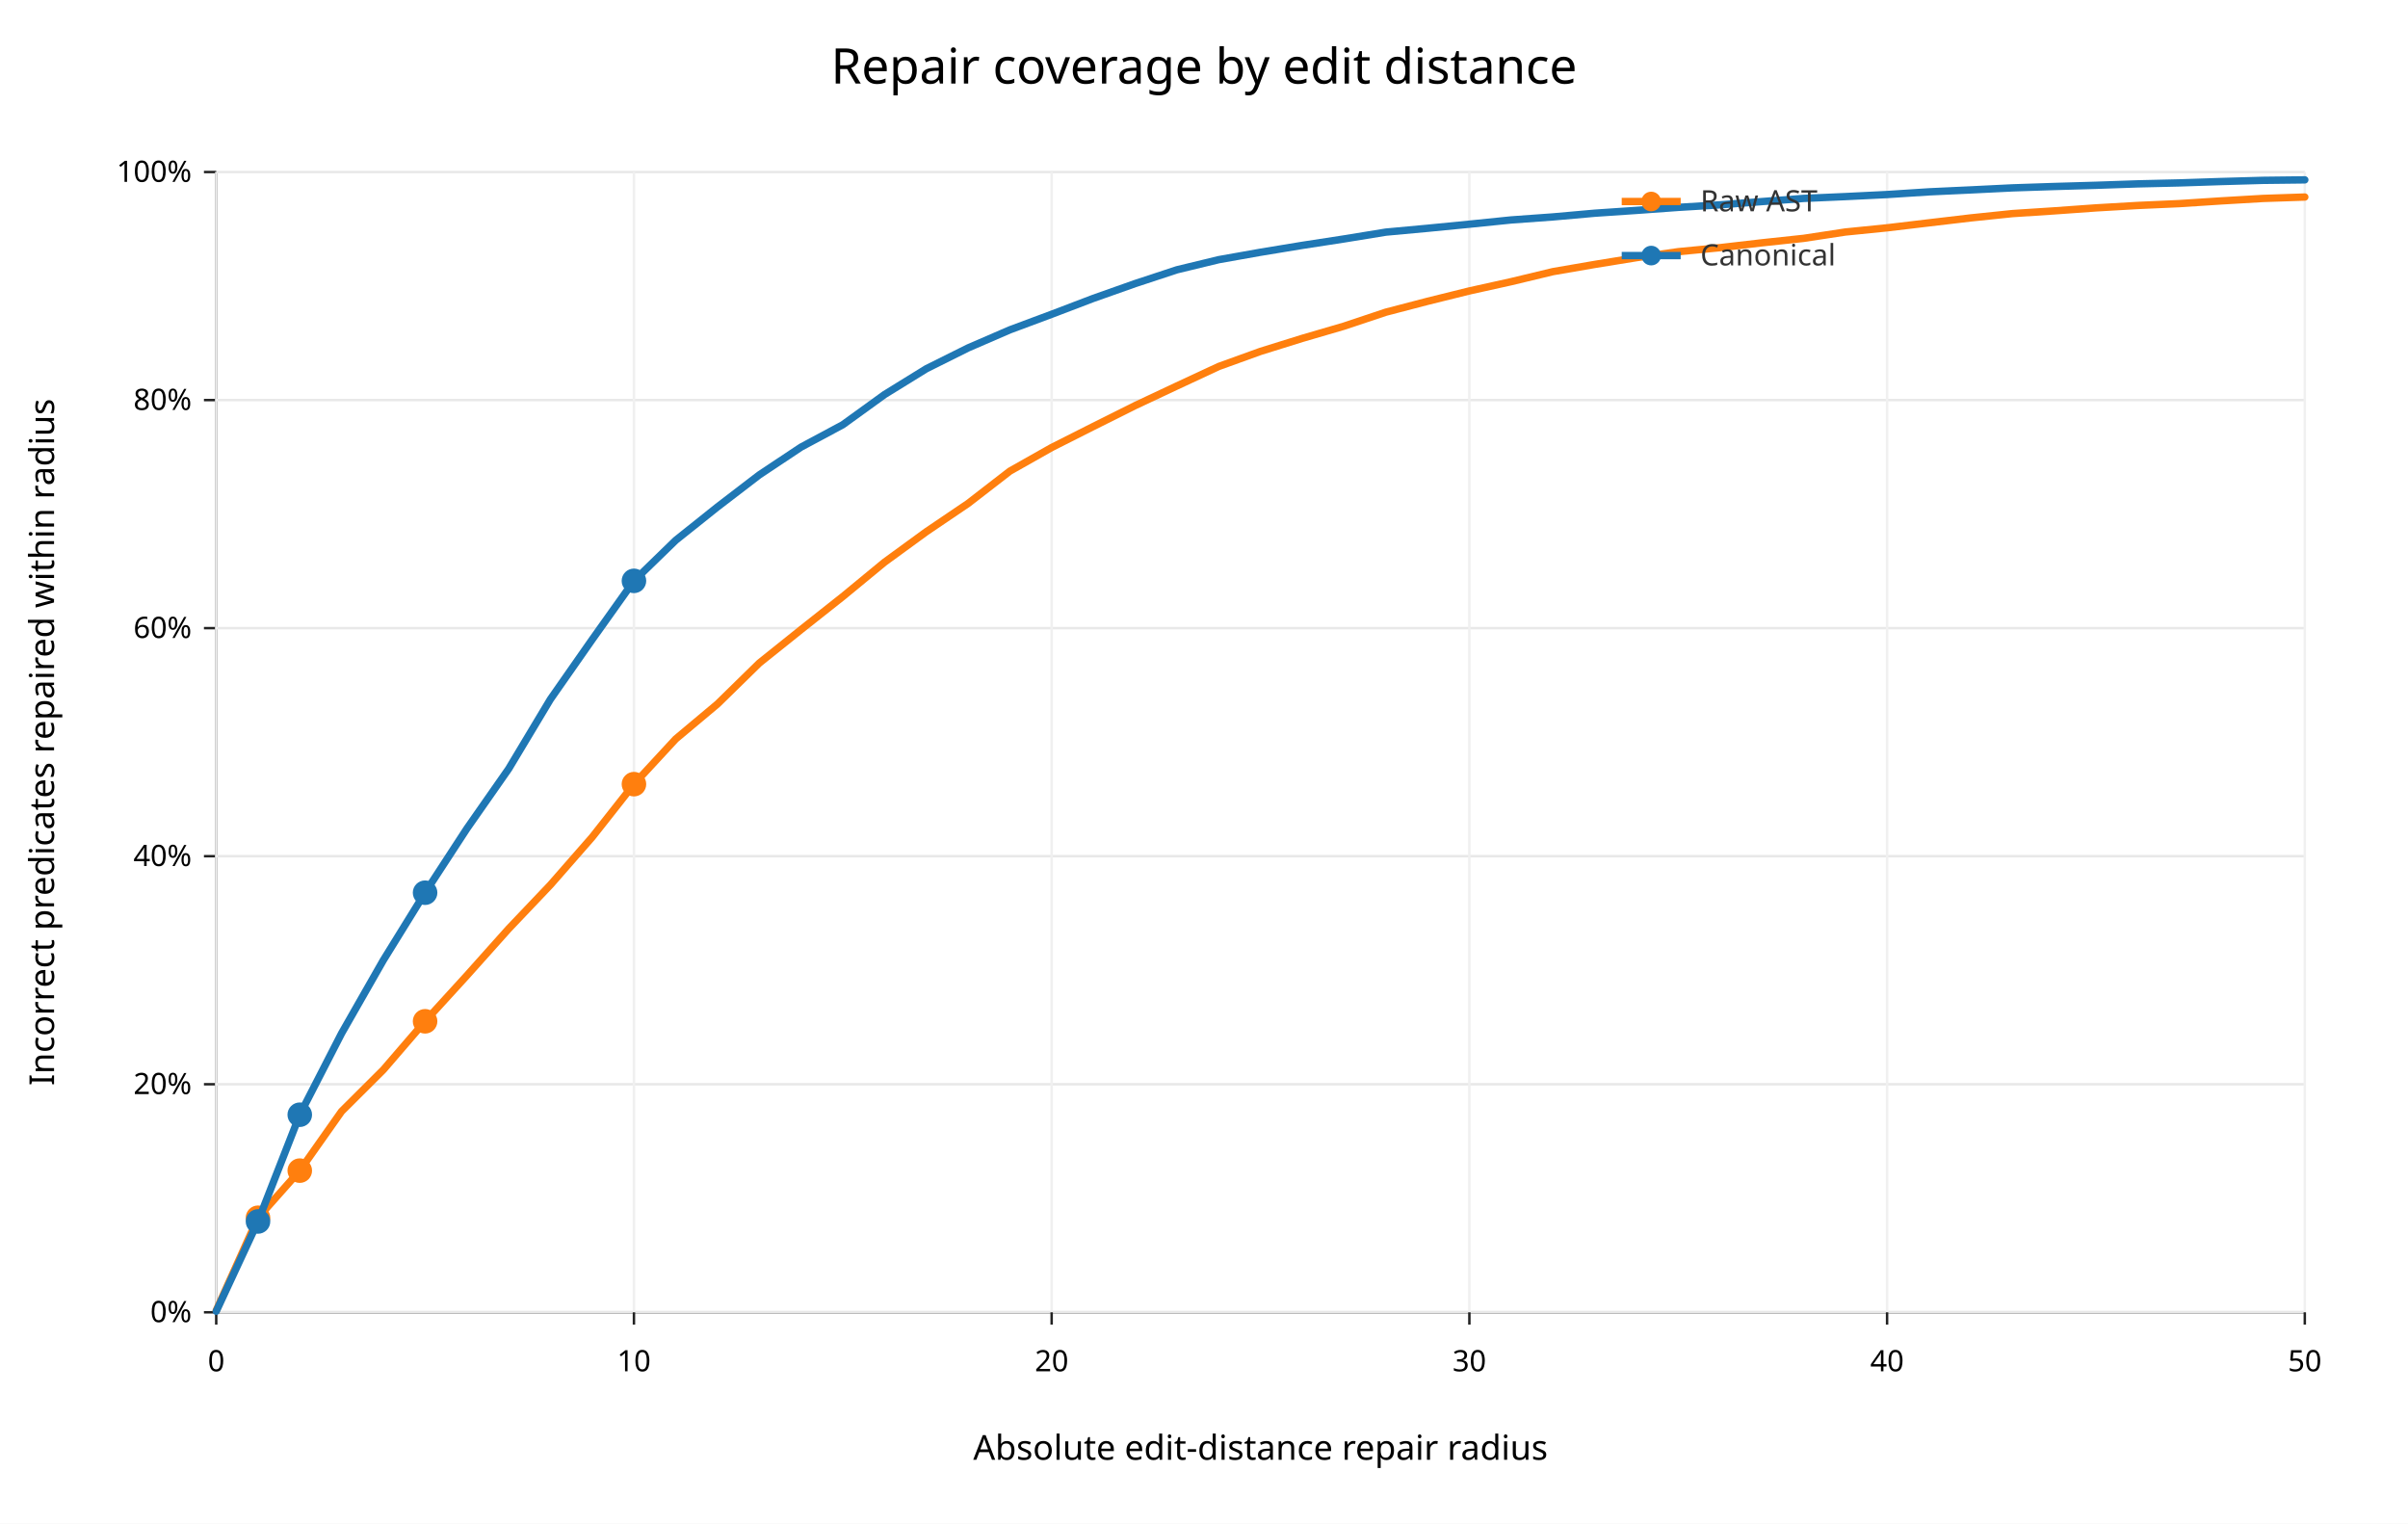
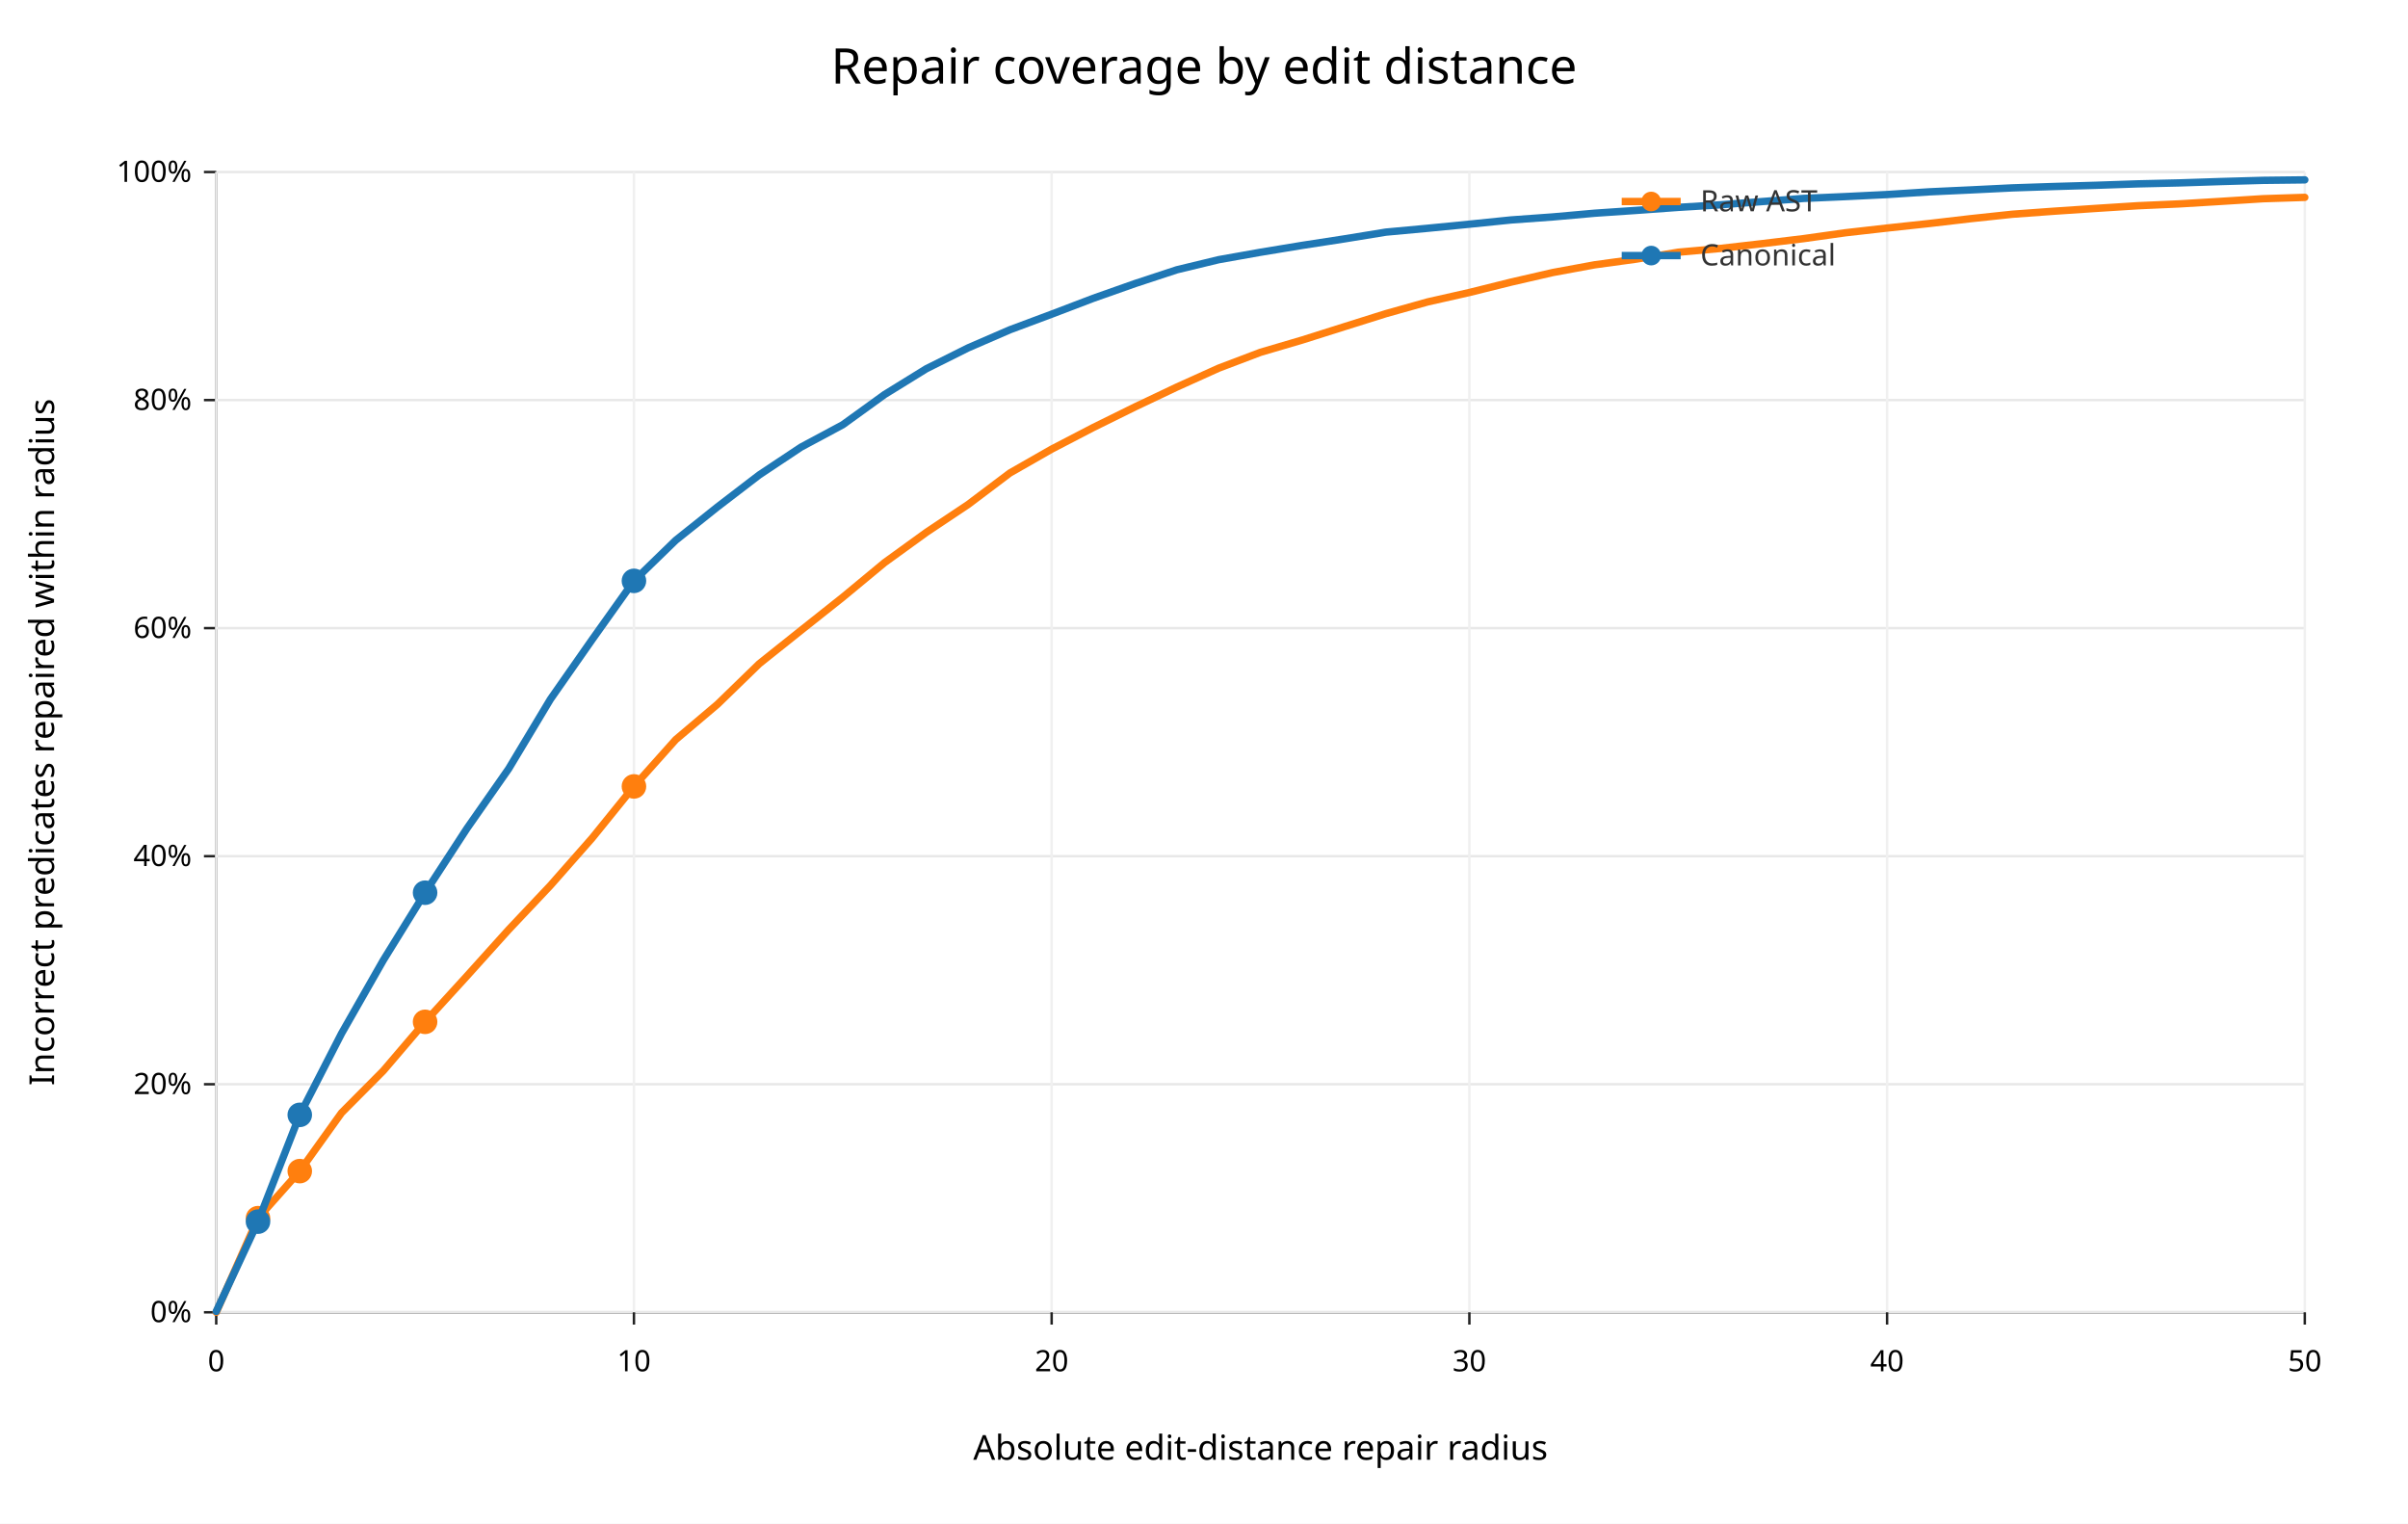
<svg xmlns="http://www.w3.org/2000/svg" width="980" height="620" viewBox="0 0 980 620">
  <rect width="100%" height="100%" fill="white" />
  <text x="490" y="34" text-anchor="middle" font-family="sans-serif" font-size="20">Repair coverage by edit distance</text>
  <line x1="88" y1="534" x2="938" y2="534" stroke="#222" stroke-width="1" />
  <line x1="88" y1="70" x2="88" y2="534" stroke="#222" stroke-width="1" />
  <line x1="88" y1="534" x2="938" y2="534" stroke="#e8e8e8" />
  <line x1="83" y1="534" x2="88" y2="534" stroke="#222" />
  <text x="78" y="538" text-anchor="end" font-family="sans-serif" font-size="12">0%</text>
  <line x1="88" y1="441.2" x2="938" y2="441.2" stroke="#e8e8e8" />
  <line x1="83" y1="441.2" x2="88" y2="441.2" stroke="#222" />
  <text x="78" y="445.2" text-anchor="end" font-family="sans-serif" font-size="12">20%</text>
  <line x1="88" y1="348.4" x2="938" y2="348.4" stroke="#e8e8e8" />
  <line x1="83" y1="348.4" x2="88" y2="348.4" stroke="#222" />
  <text x="78" y="352.4" text-anchor="end" font-family="sans-serif" font-size="12">40%</text>
  <line x1="88" y1="255.6" x2="938" y2="255.6" stroke="#e8e8e8" />
  <line x1="83" y1="255.6" x2="88" y2="255.6" stroke="#222" />
  <text x="78" y="259.6" text-anchor="end" font-family="sans-serif" font-size="12">60%</text>
  <line x1="88" y1="162.8" x2="938" y2="162.8" stroke="#e8e8e8" />
  <line x1="83" y1="162.8" x2="88" y2="162.8" stroke="#222" />
  <text x="78" y="166.8" text-anchor="end" font-family="sans-serif" font-size="12">80%</text>
  <line x1="88" y1="70" x2="938" y2="70" stroke="#e8e8e8" />
  <line x1="83" y1="70" x2="88" y2="70" stroke="#222" />
  <text x="78" y="74" text-anchor="end" font-family="sans-serif" font-size="12">100%</text>
  <line x1="88" y1="70" x2="88" y2="534" stroke="#f0f0f0" />
  <line x1="88" y1="534" x2="88" y2="539" stroke="#222" />
  <text x="88" y="558" text-anchor="middle" font-family="sans-serif" font-size="12">0</text>
  <line x1="258" y1="70" x2="258" y2="534" stroke="#f0f0f0" />
  <line x1="258" y1="534" x2="258" y2="539" stroke="#222" />
  <text x="258" y="558" text-anchor="middle" font-family="sans-serif" font-size="12">10</text>
  <line x1="428" y1="70" x2="428" y2="534" stroke="#f0f0f0" />
  <line x1="428" y1="534" x2="428" y2="539" stroke="#222" />
  <text x="428" y="558" text-anchor="middle" font-family="sans-serif" font-size="12">20</text>
  <line x1="598" y1="70" x2="598" y2="534" stroke="#f0f0f0" />
  <line x1="598" y1="534" x2="598" y2="539" stroke="#222" />
  <text x="598" y="558" text-anchor="middle" font-family="sans-serif" font-size="12">30</text>
  <line x1="768" y1="70" x2="768" y2="534" stroke="#f0f0f0" />
  <line x1="768" y1="534" x2="768" y2="539" stroke="#222" />
  <text x="768" y="558" text-anchor="middle" font-family="sans-serif" font-size="12">40</text>
  <line x1="938" y1="70" x2="938" y2="534" stroke="#f0f0f0" />
  <line x1="938" y1="534" x2="938" y2="539" stroke="#222" />
  <text x="938" y="558" text-anchor="middle" font-family="sans-serif" font-size="12">50</text>
-   <path d="M 88 533.267 L 105 495.532 L 122 476.353 L 139 452.259 L 156 435.324 L 173 415.586 L 190 396.965 L 207 377.95 L 224 360.074 L 241 340.654 L 258 319.088 L 275 300.708 L 292 286.466 L 309 269.827 L 326 256.209 L 343 242.755 L 360 228.754 L 377 216.362 L 394 204.856 L 411 191.709 L 428 182.108 L 445 173.526 L 462 165.031 L 479 157.04 L 496 149.125 L 513 142.984 L 530 137.685 L 547 132.715 L 564 127.034 L 581 122.6 L 598 118.386 L 615 114.62 L 632 110.537 L 649 107.603 L 666 104.844 L 683 102.414 L 700 100.783 L 717 98.813 L 734 96.995 L 751 94.412 L 768 92.704 L 785 90.679 L 802 88.676 L 819 86.913 L 836 85.807 L 853 84.592 L 870 83.607 L 887 82.852 L 904 81.746 L 921 80.75 L 938 80.181" fill="none" stroke="#ff7f0e" stroke-width="3" stroke-linecap="round" stroke-linejoin="round" />
-   <circle cx="105" cy="495.532" r="5" fill="#ff7f0e" />
-   <circle cx="122" cy="476.353" r="5" fill="#ff7f0e" />
-   <circle cx="173" cy="415.586" r="5" fill="#ff7f0e" />
-   <circle cx="258" cy="319.088" r="5" fill="#ff7f0e" />
-   <path d="M 88 533.573 L 105 497.043 L 122 453.605 L 139 420.512 L 156 390.736 L 173 363.259 L 190 337.195 L 207 312.881 L 224 284.55 L 241 260.248 L 258 236.362 L 275 219.854 L 292 206.279 L 309 193.252 L 326 181.944 L 343 172.836 L 360 160.543 L 377 150.045 L 394 141.572 L 411 134.215 L 428 127.877 L 445 121.396 L 462 115.386 L 479 109.781 L 496 105.665 L 513 102.644 L 530 99.842 L 547 97.225 L 564 94.456 L 581 92.89 L 598 91.226 L 615 89.497 L 632 88.271 L 649 86.76 L 666 85.61 L 683 84.384 L 700 83.355 L 717 82.031 L 734 80.739 L 751 79.995 L 768 79.163 L 785 78.068 L 802 77.28 L 819 76.448 L 836 75.889 L 853 75.397 L 870 74.817 L 887 74.423 L 904 73.864 L 921 73.383 L 938 73.186" fill="none" stroke="#1f77b4" stroke-width="3" stroke-linecap="round" stroke-linejoin="round" />
-   <circle cx="105" cy="497.043" r="5" fill="#1f77b4" />
-   <circle cx="122" cy="453.605" r="5" fill="#1f77b4" />
+   <path d="M 88 534 L 105 495.696 L 122 476.55 L 139 452.828 L 156 435.718 L 173 415.805 L 190 397.184 L 207 378.312 L 224 360.315 L 241 341.015 L 258 320.008 L 275 300.971 L 292 286.587 L 309 270.079 L 326 256.515 L 343 243.018 L 360 228.94 L 377 216.635 L 394 205.294 L 411 192.475 L 428 182.765 L 445 173.931 L 462 165.546 L 479 157.478 L 496 149.804 L 513 143.356 L 530 138.353 L 547 132.978 L 564 127.636 L 581 122.863 L 598 119.021 L 615 114.795 L 632 110.887 L 649 107.756 L 666 105.425 L 683 102.633 L 700 101.111 L 717 99.163 L 734 97.105 L 751 94.718 L 768 92.792 L 785 90.964 L 802 88.982 L 819 87.176 L 836 85.939 L 853 84.8 L 870 83.717 L 887 82.961 L 904 81.932 L 921 80.859 L 938 80.312" fill="none" stroke="#ff7f0e" stroke-width="3" stroke-linecap="round" stroke-linejoin="round" />
+   <circle cx="105" cy="495.696" r="5" fill="#ff7f0e" />
+   <circle cx="122" cy="476.55" r="5" fill="#ff7f0e" />
+   <circle cx="173" cy="415.805" r="5" fill="#ff7f0e" />
+   <circle cx="258" cy="320.008" r="5" fill="#ff7f0e" />
+   <path d="M 88 533.65 L 105 497.12 L 122 453.66 L 139 420.534 L 156 390.736 L 173 363.259 L 190 337.173 L 207 312.859 L 224 284.55 L 241 260.248 L 258 236.362 L 275 219.854 L 292 206.279 L 309 193.252 L 326 181.944 L 343 172.836 L 360 160.543 L 377 150.045 L 394 141.561 L 411 134.193 L 428 127.844 L 445 121.363 L 462 115.364 L 479 109.77 L 496 105.665 L 513 102.644 L 530 99.842 L 547 97.225 L 564 94.456 L 581 92.89 L 598 91.226 L 615 89.497 L 632 88.271 L 649 86.76 L 666 85.61 L 683 84.384 L 700 83.355 L 717 82.031 L 734 80.739 L 751 79.995 L 768 79.163 L 785 78.068 L 802 77.28 L 819 76.448 L 836 75.889 L 853 75.397 L 870 74.817 L 887 74.423 L 904 73.864 L 921 73.383 L 938 73.186" fill="none" stroke="#1f77b4" stroke-width="3" stroke-linecap="round" stroke-linejoin="round" />
+   <circle cx="105" cy="497.12" r="5" fill="#1f77b4" />
+   <circle cx="122" cy="453.66" r="5" fill="#1f77b4" />
  <circle cx="173" cy="363.259" r="5" fill="#1f77b4" />
  <circle cx="258" cy="236.362" r="5" fill="#1f77b4" />
  <line x1="660" y1="82" x2="684" y2="82" stroke="#ff7f0e" stroke-width="3" />
  <circle cx="672" cy="82" r="4" fill="#ff7f0e" />
  <text x="692" y="86" font-family="sans-serif" font-size="12" fill="#333">Raw AST</text>
  <line x1="660" y1="104" x2="684" y2="104" stroke="#1f77b4" stroke-width="3" />
  <circle cx="672" cy="104" r="4" fill="#1f77b4" />
  <text x="692" y="108" font-family="sans-serif" font-size="12" fill="#333">Canonical</text>
  <text x="513" y="594" text-anchor="middle" font-family="sans-serif" font-size="14">Absolute edit-distance repair radius</text>
  <text x="22" y="302" transform="rotate(-90 22 302)" text-anchor="middle" font-family="sans-serif" font-size="14">Incorrect predicates repaired within radius</text>
</svg>
